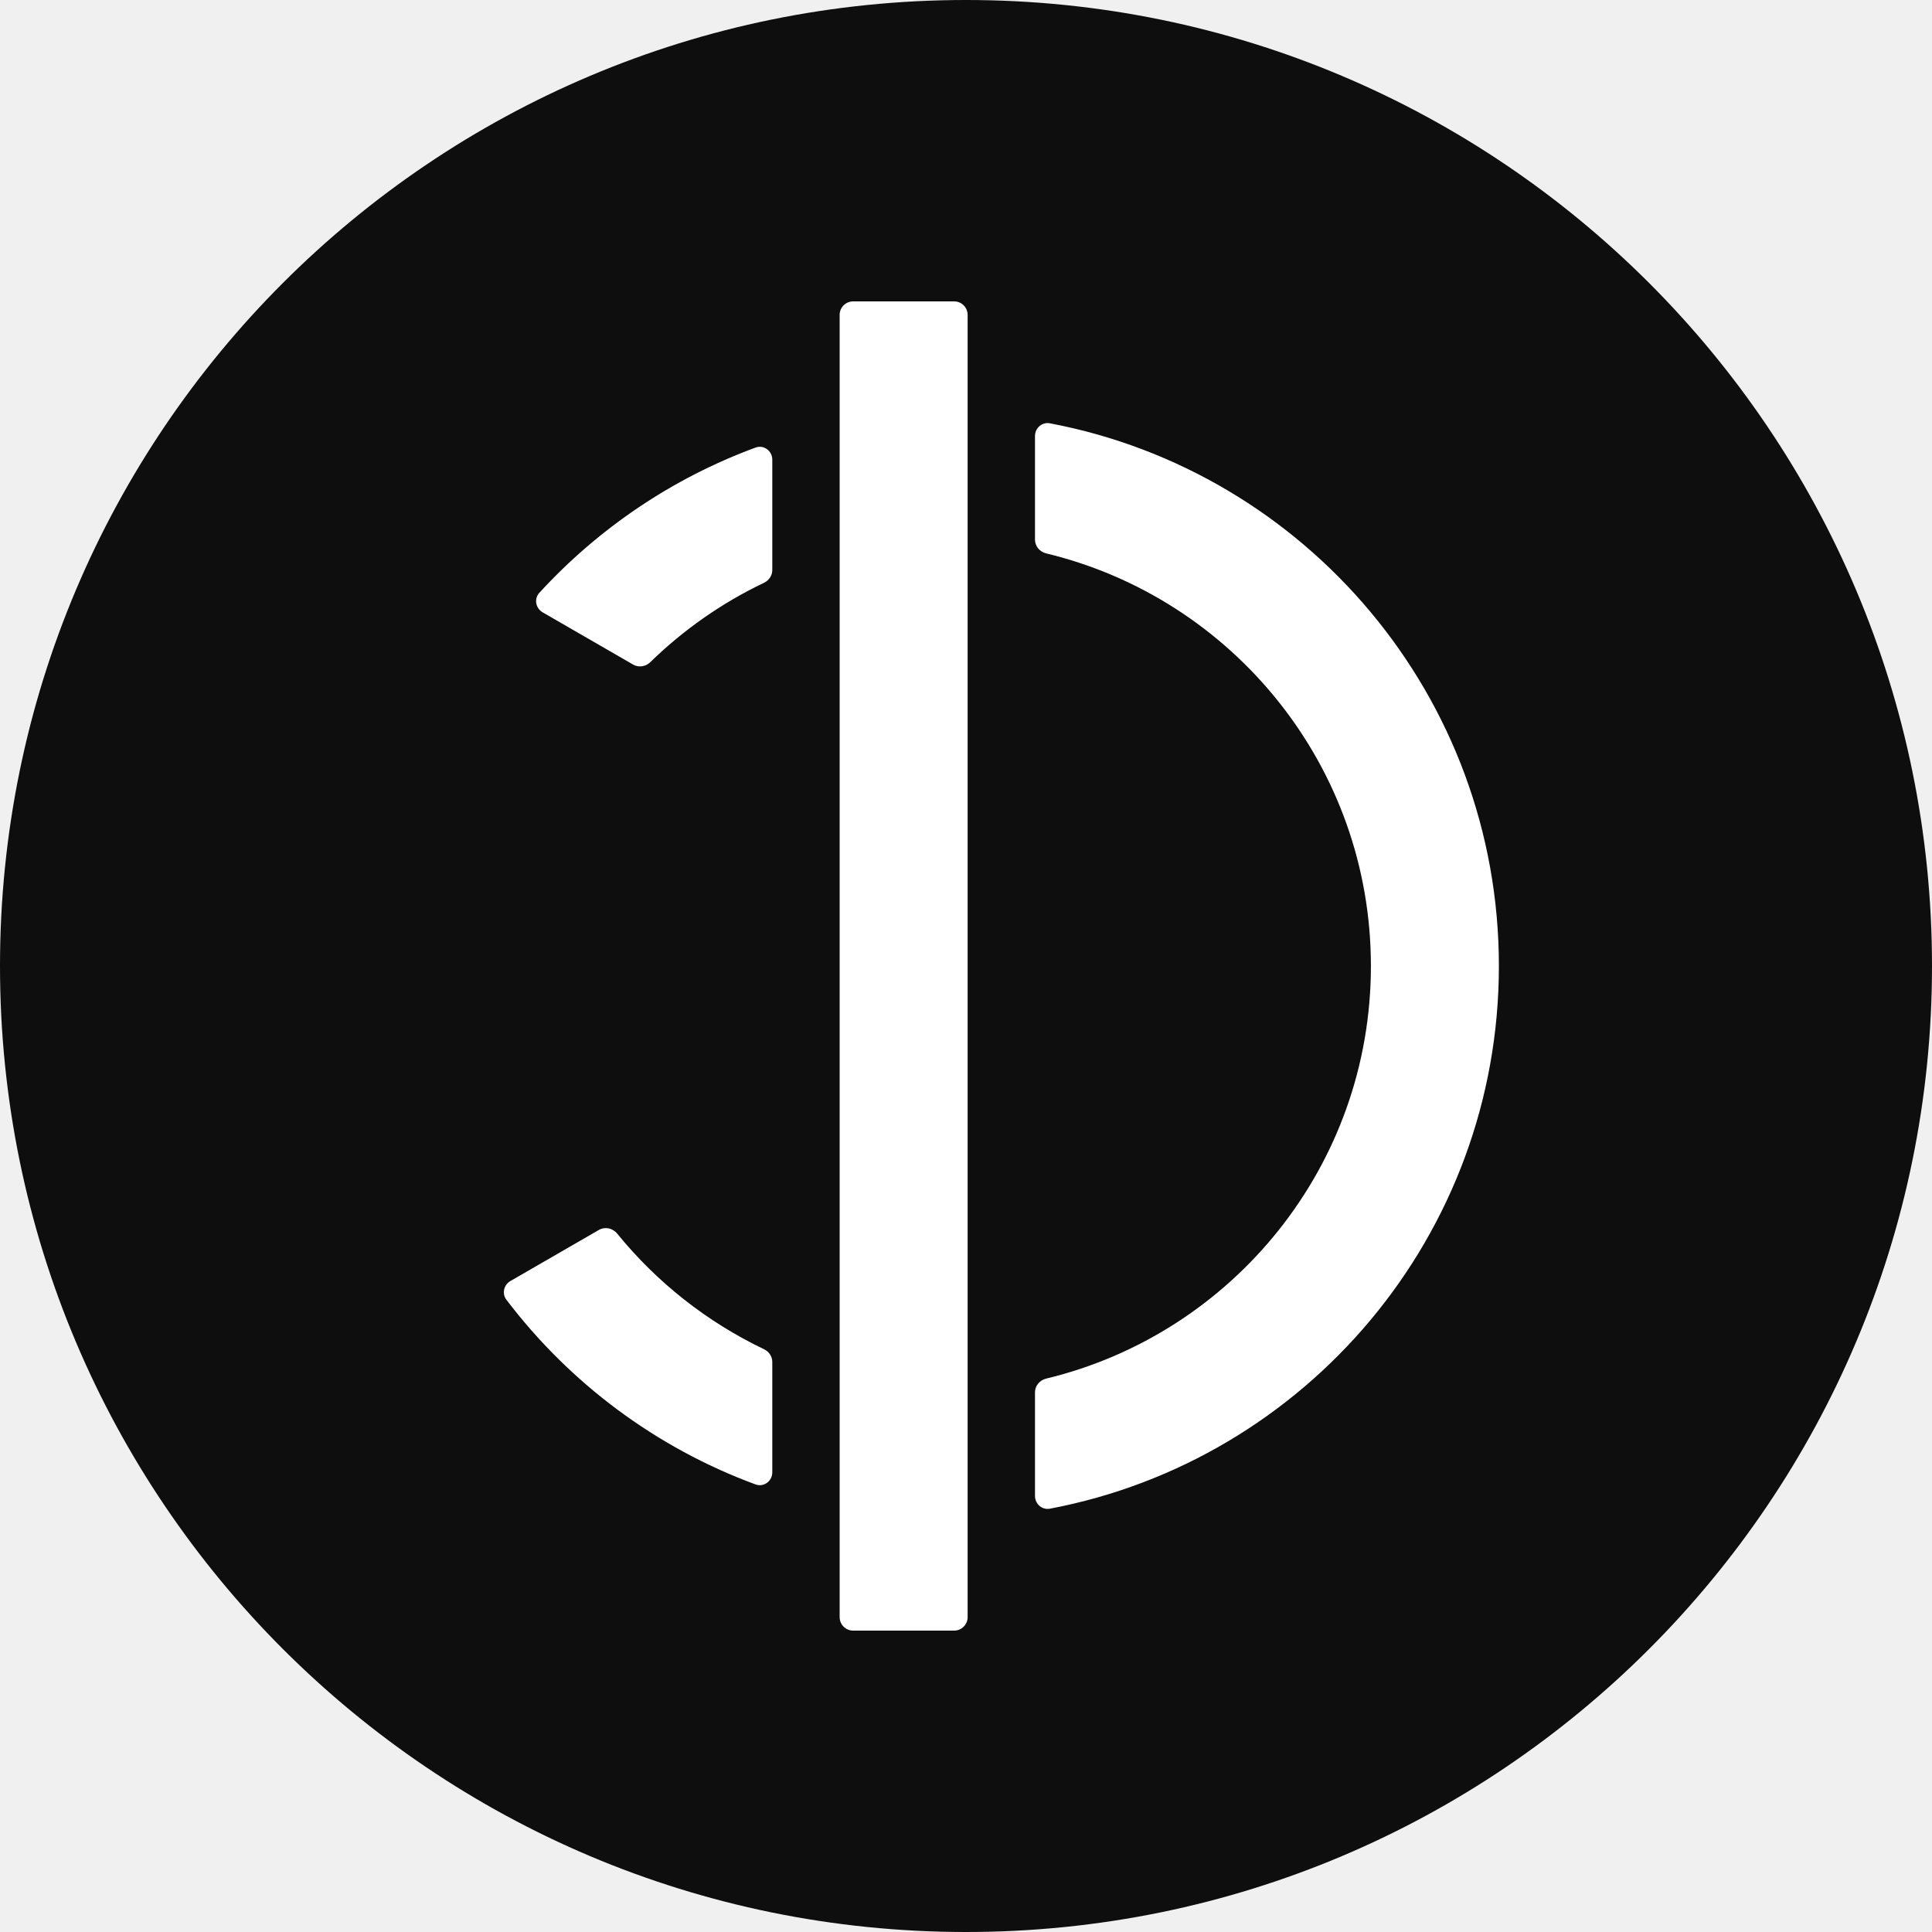
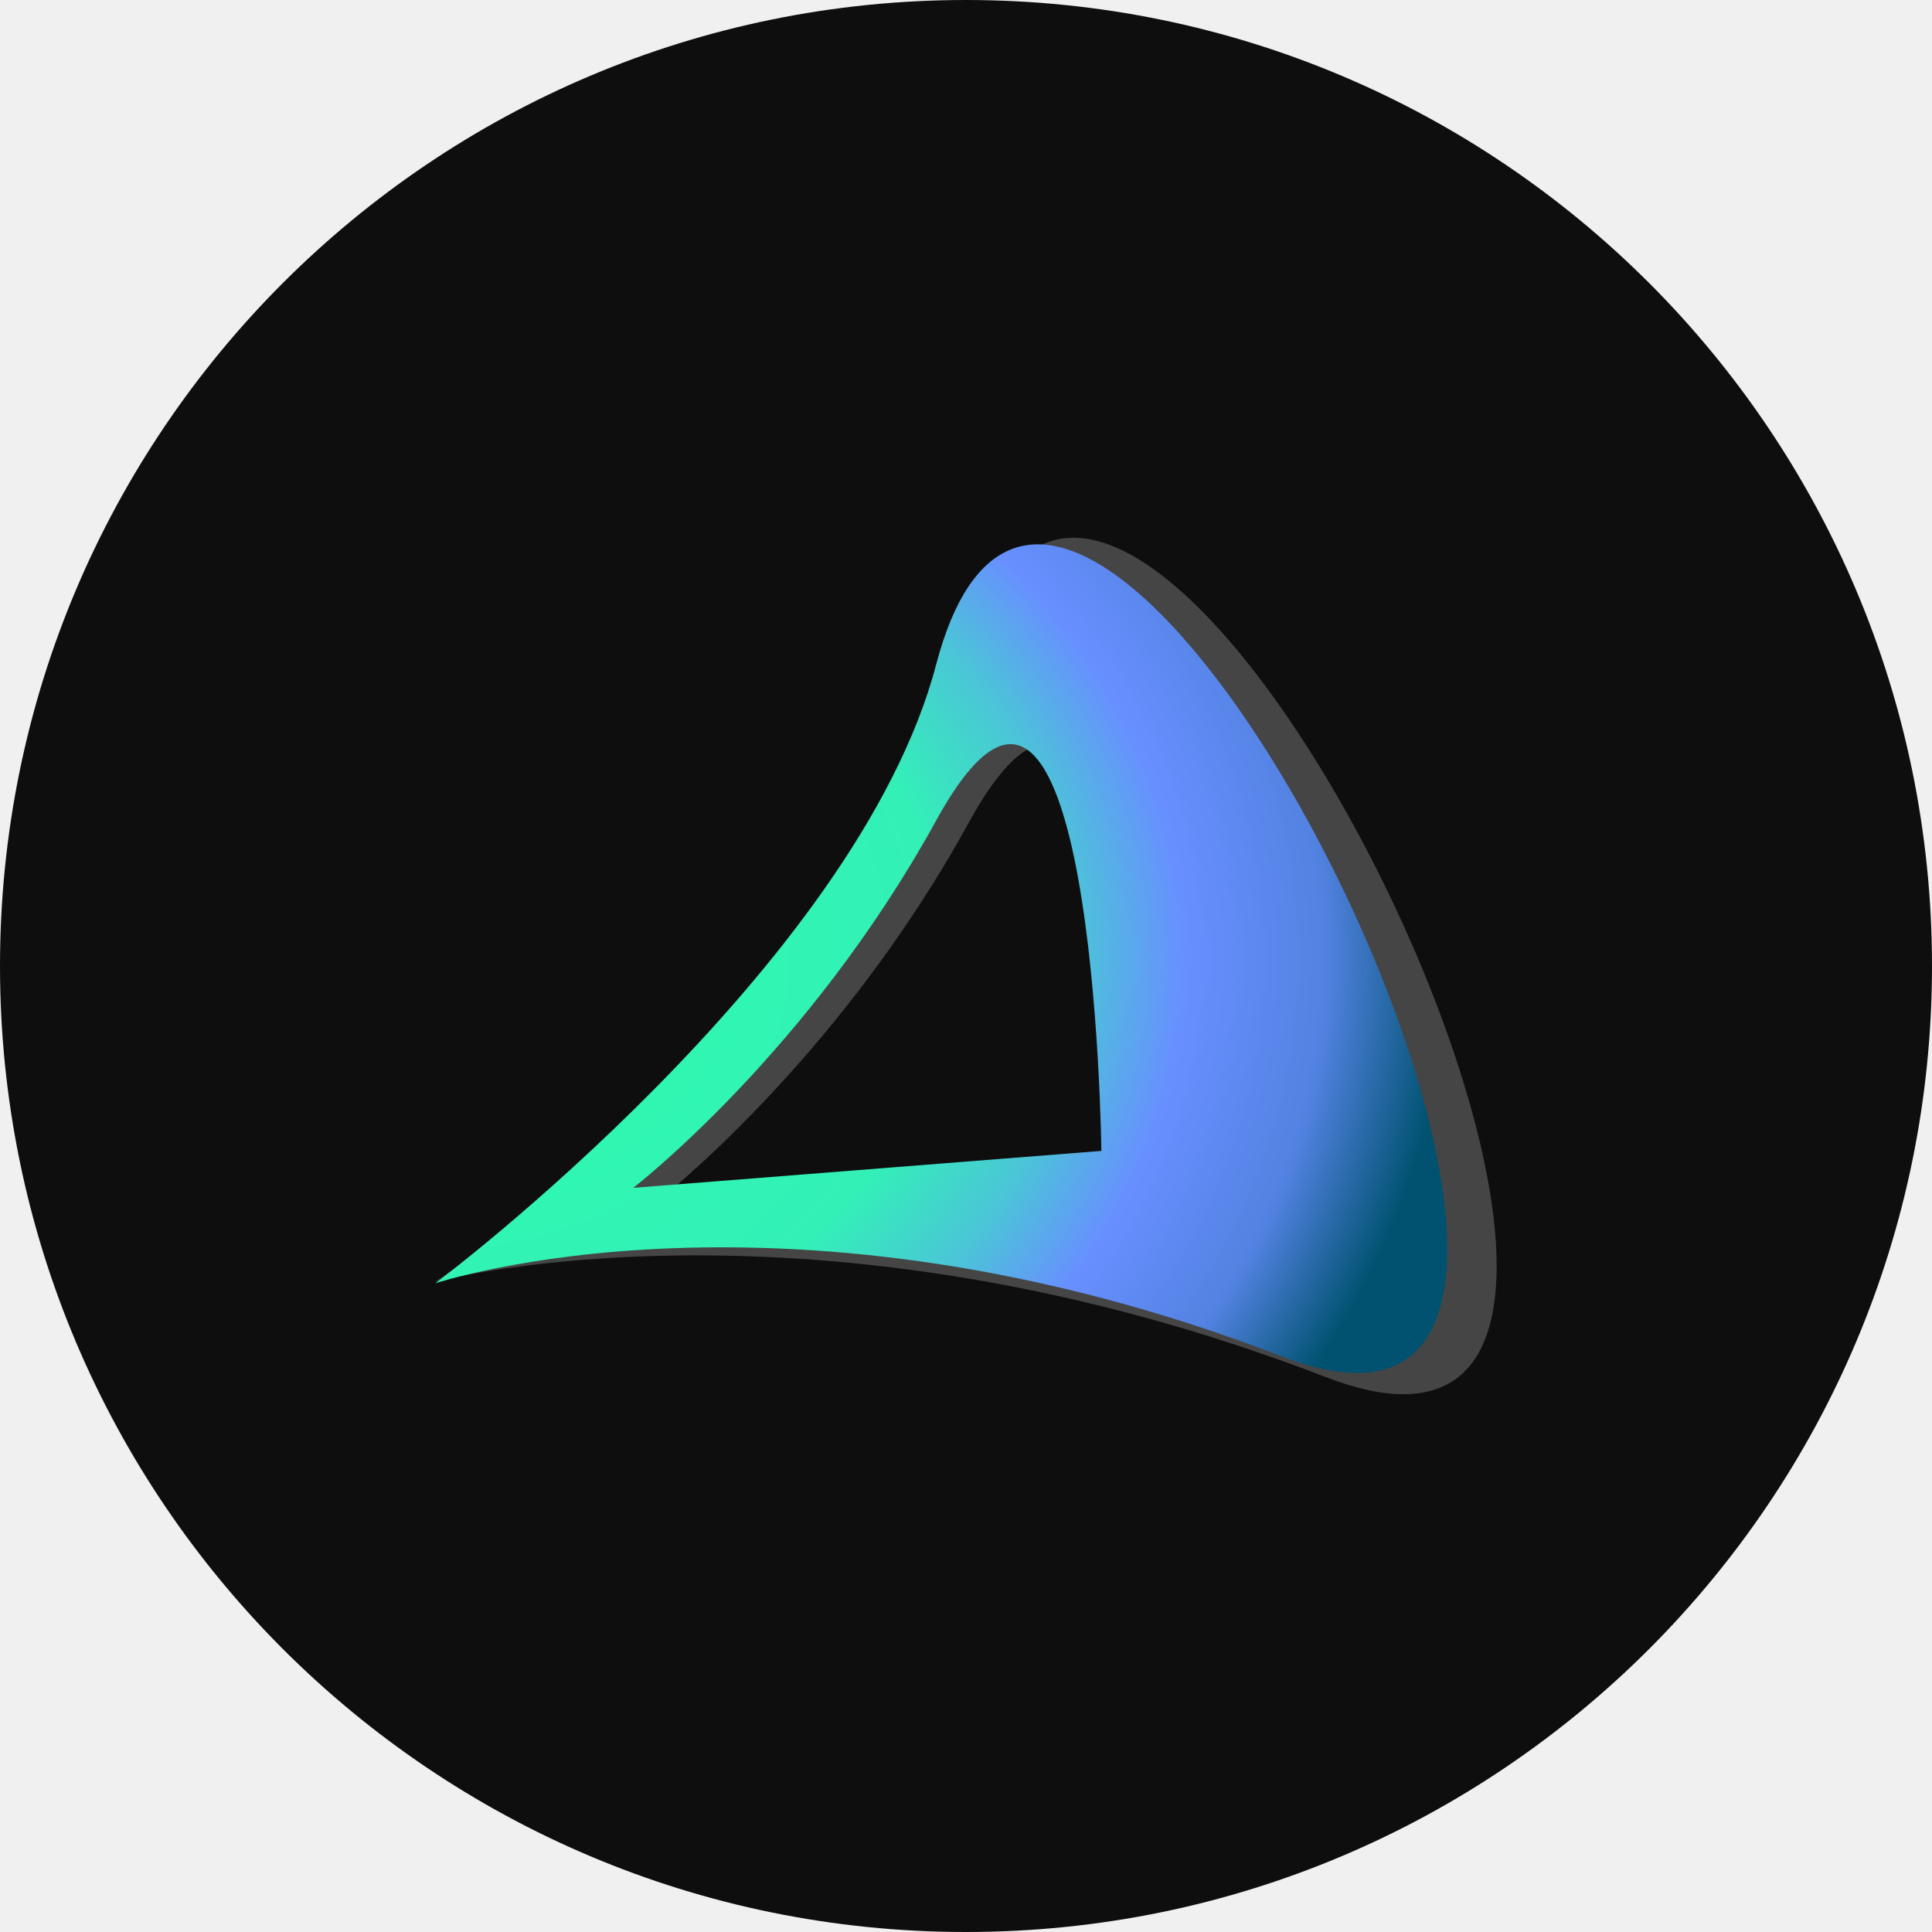
- <svg xmlns="http://www.w3.org/2000/svg" width="1250" height="1250" viewBox="0 0 1250 1250" fill="none">
-   <circle cx="625" cy="625" r="625" fill="#0E0E0E" />
-   <path d="M348.942 383.556C387.07 341.971 434.91 309.445 488.859 289.567C494.007 287.67 499.671 291.511 499.671 297.488V368.833C499.671 372.263 497.614 375.491 494.306 377.069C466.981 390.11 442.152 407.532 420.729 428.425C417.664 431.414 413.132 431.998 409.677 430.004L351.15 396.214C346.392 393.467 345.496 387.316 348.942 383.556ZM676.896 891.943C797.417 862.932 886.975 754.431 886.975 624.999C886.975 495.566 797.417 387.063 676.896 358.053C672.589 357.017 669.637 353.295 669.637 349.178V282.164C669.637 276.782 674.337 272.942 679.253 273.872C844.675 305.167 969.779 450.478 969.779 624.999C969.779 799.518 844.675 944.83 679.253 976.124C674.337 977.054 669.637 973.214 669.637 967.832V900.819C669.637 896.702 672.589 892.98 676.896 891.943ZM399.328 798.153C424.913 829.602 457.322 855.278 494.306 872.927C497.614 874.506 499.671 877.733 499.671 881.164V952.508C499.671 958.484 494.007 962.326 488.857 960.429C424.307 936.644 368.503 894.751 327.617 840.902C324.699 837.06 325.813 831.375 330.291 828.789L387.531 795.742C391.321 793.554 396.35 794.493 399.328 798.153ZM551.968 195H617.34C622.153 195 626.056 198.902 626.056 203.716V1046.28C626.056 1051.1 622.153 1055 617.34 1055H551.968C547.154 1055 543.252 1051.1 543.252 1046.28V203.716C543.252 198.902 547.154 195 551.968 195Z" fill="white" />
+ <svg xmlns="http://www.w3.org/2000/svg" width="100%" height="100%" viewBox="0 0 1250 1250" version="1.1" xml:space="preserve" style="fill-rule:evenodd;clip-rule:evenodd;stroke-linejoin:round;stroke-miterlimit:2;">
+   <circle cx="625" cy="625" r="625" style="fill:rgb(14,14,14);" />
+   <g transform="matrix(0.643464,0,0,0.643464,196.998,282.844)">
+     <g transform="matrix(0.821165,0,0,0.821165,-325.281,-495.067)">
+       <path d="M1209.13,878.121C1385.26,207.767 2245.56,1984.85 1647.04,1753.94C1019.9,1511.99 556.375,1637.1 556.375,1637.1C556.375,1637.1 1108.35,1261.71 1209.13,878.121ZM1209.13,1075.57C1409.3,711.468 1418.21,1493.73 1418.21,1493.73L825.759,1540.47C825.759,1540.47 1047.18,1370.15 1209.13,1075.57Z" style="fill:rgb(69,69,69);" />
+     </g>
+     <g transform="matrix(0.794477,0,0,0.794477,-325.47,-469.072)">
+       <path d="M1209.13,878.121C1385.26,207.767 2245.56,1984.85 1647.04,1753.94C1019.9,1511.99 575.304,1661.3 575.304,1661.3C575.304,1661.3 1108.35,1261.71 1209.13,878.121ZM1209.13,1075.57C1409.3,711.468 1418.21,1493.73 1418.21,1493.73L825.759,1540.47C825.759,1540.47 1047.18,1370.15 1209.13,1075.57Z" style="fill:url(#_Radial1);" />
+     </g>
+   </g>
+   <defs>
+     <radialGradient id="_Radial1" cx="0" cy="0" r="1" gradientUnits="userSpaceOnUse" gradientTransform="matrix(1280.59,0,0,1048.73,575.304,1250.43)">
+       <stop offset="0" style="stop-color:rgb(43,255,172);stop-opacity:1" />
+       <stop offset="0.5" style="stop-color:rgb(51,240,183);stop-opacity:1" />
+       <stop offset="0.63" style="stop-color:rgb(75,197,215);stop-opacity:1" />
+       <stop offset="0.74" style="stop-color:rgb(104,143,255);stop-opacity:1" />
+       <stop offset="0.88" style="stop-color:rgb(82,130,225);stop-opacity:1" />
+       <stop offset="1" style="stop-color:rgb(0,82,112);stop-opacity:1" />
+     </radialGradient>
+   </defs>
</svg>
